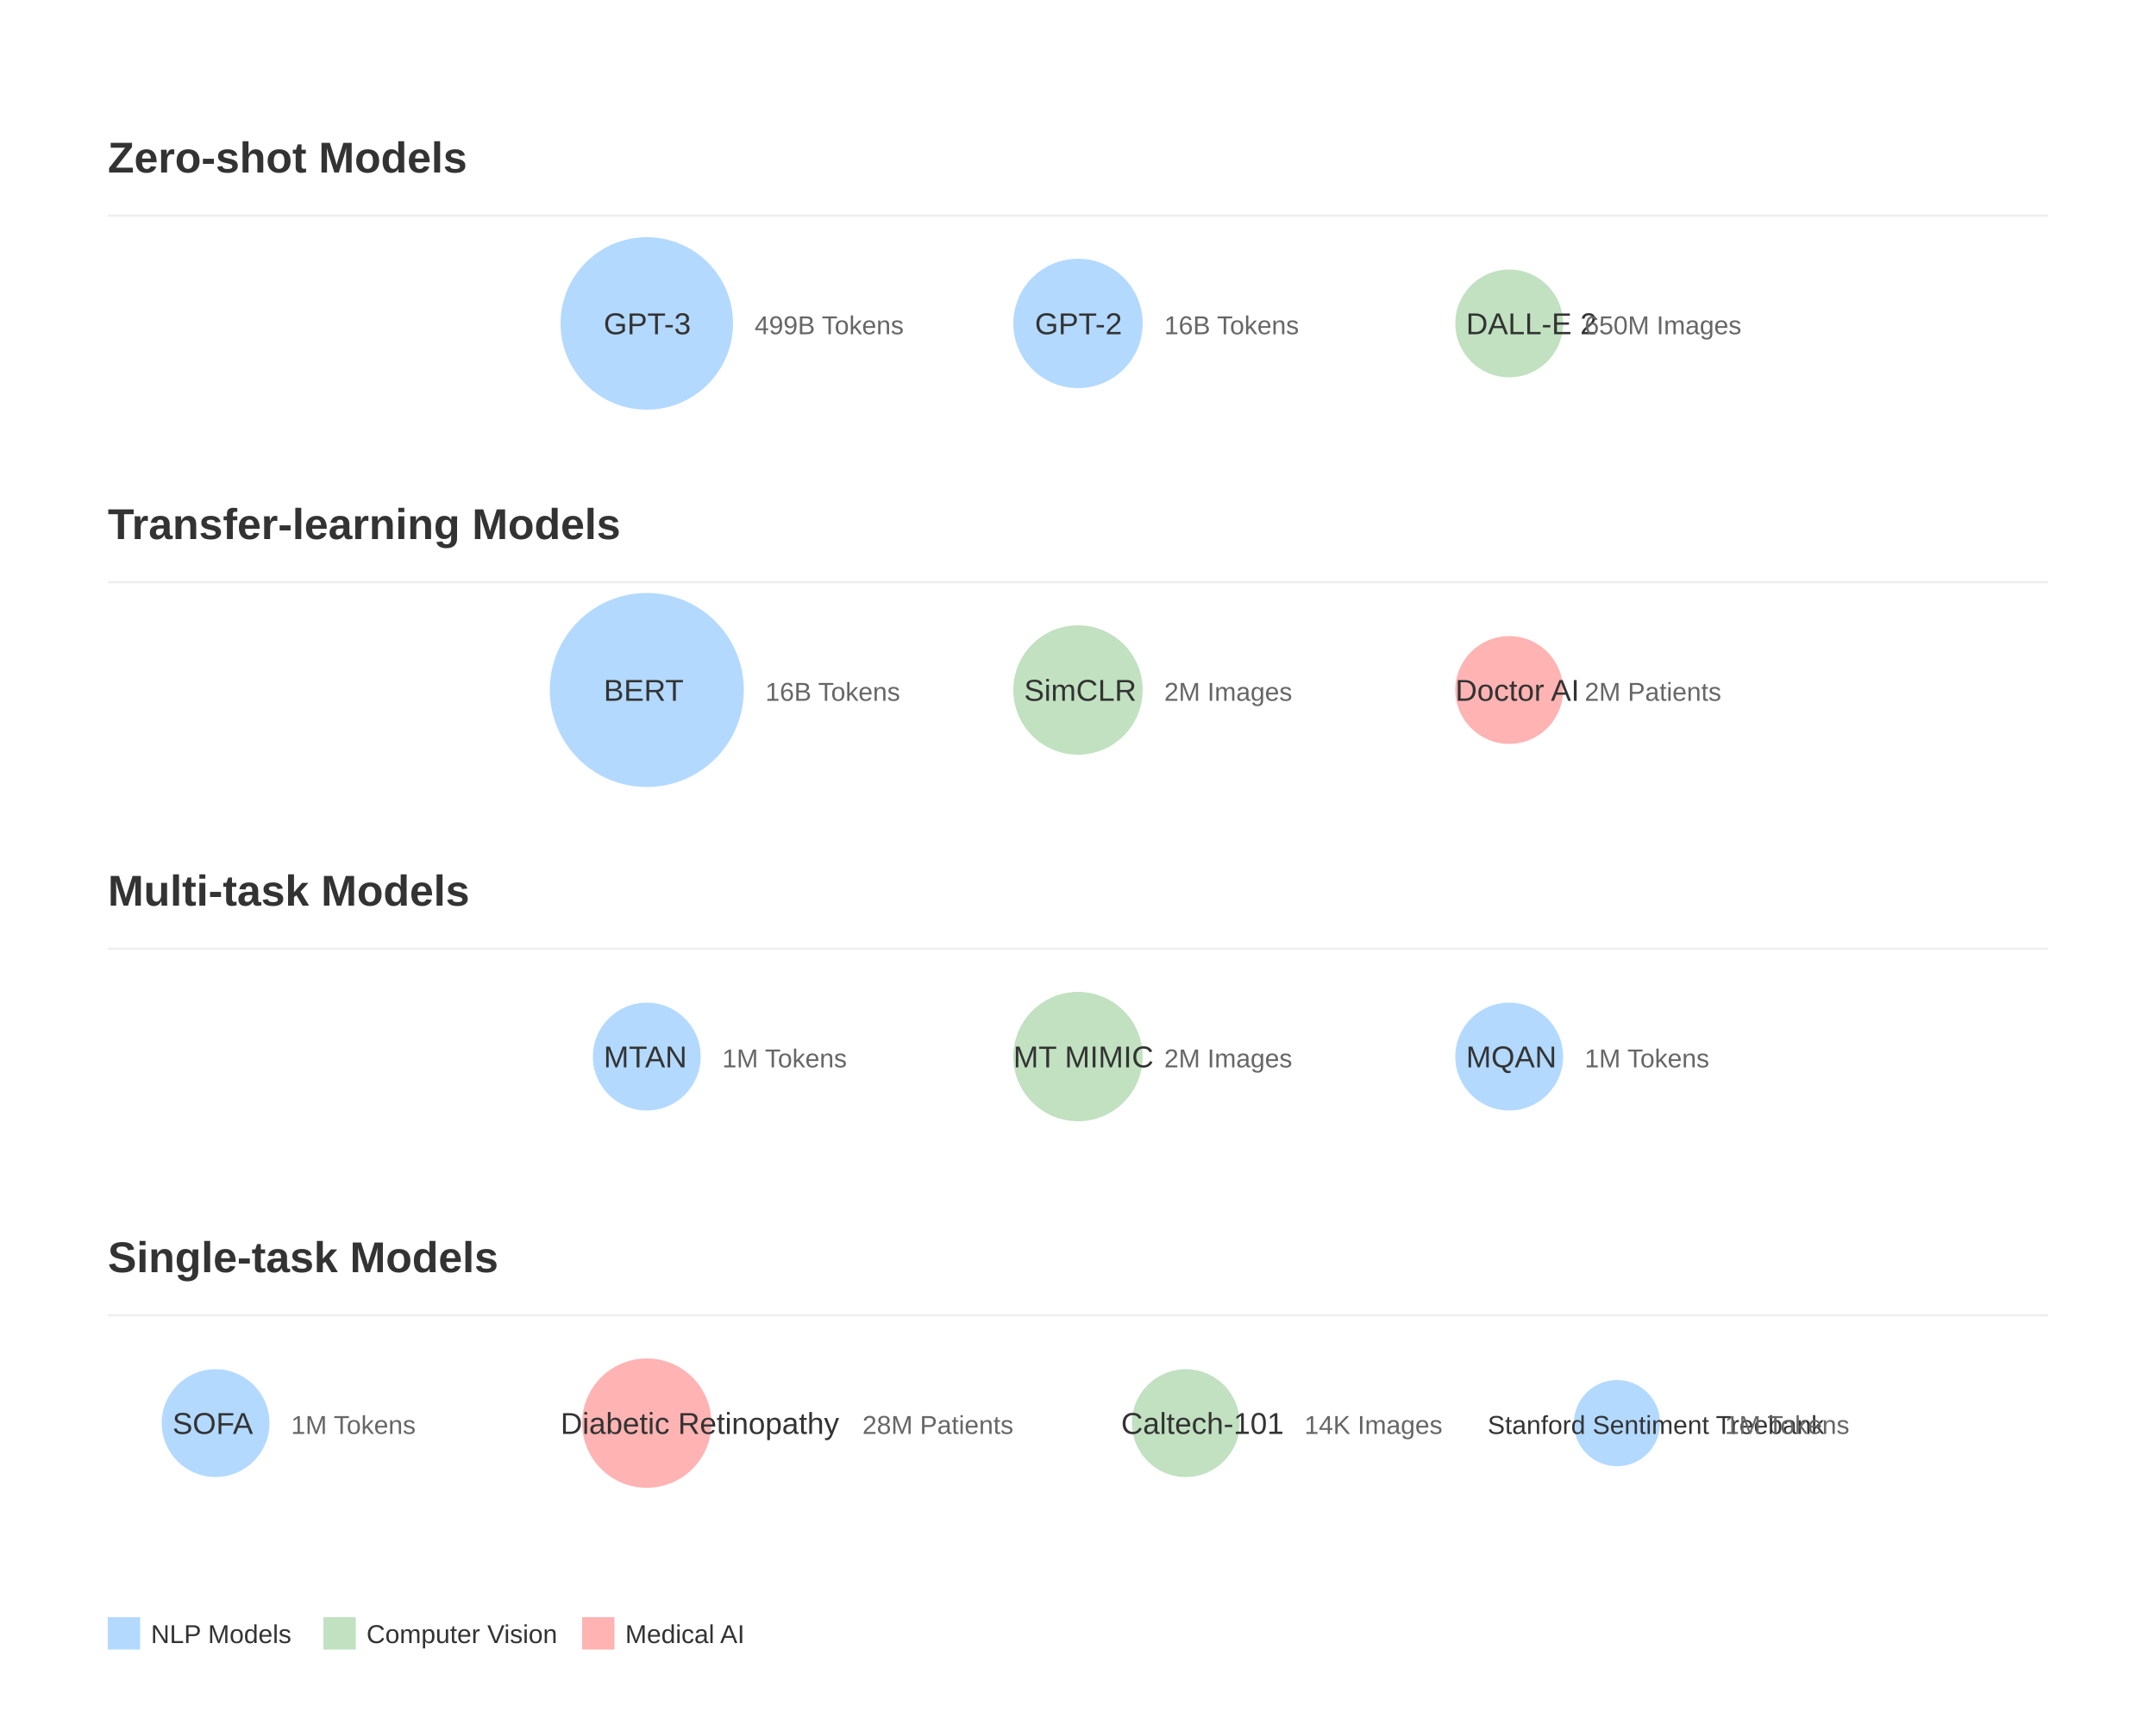
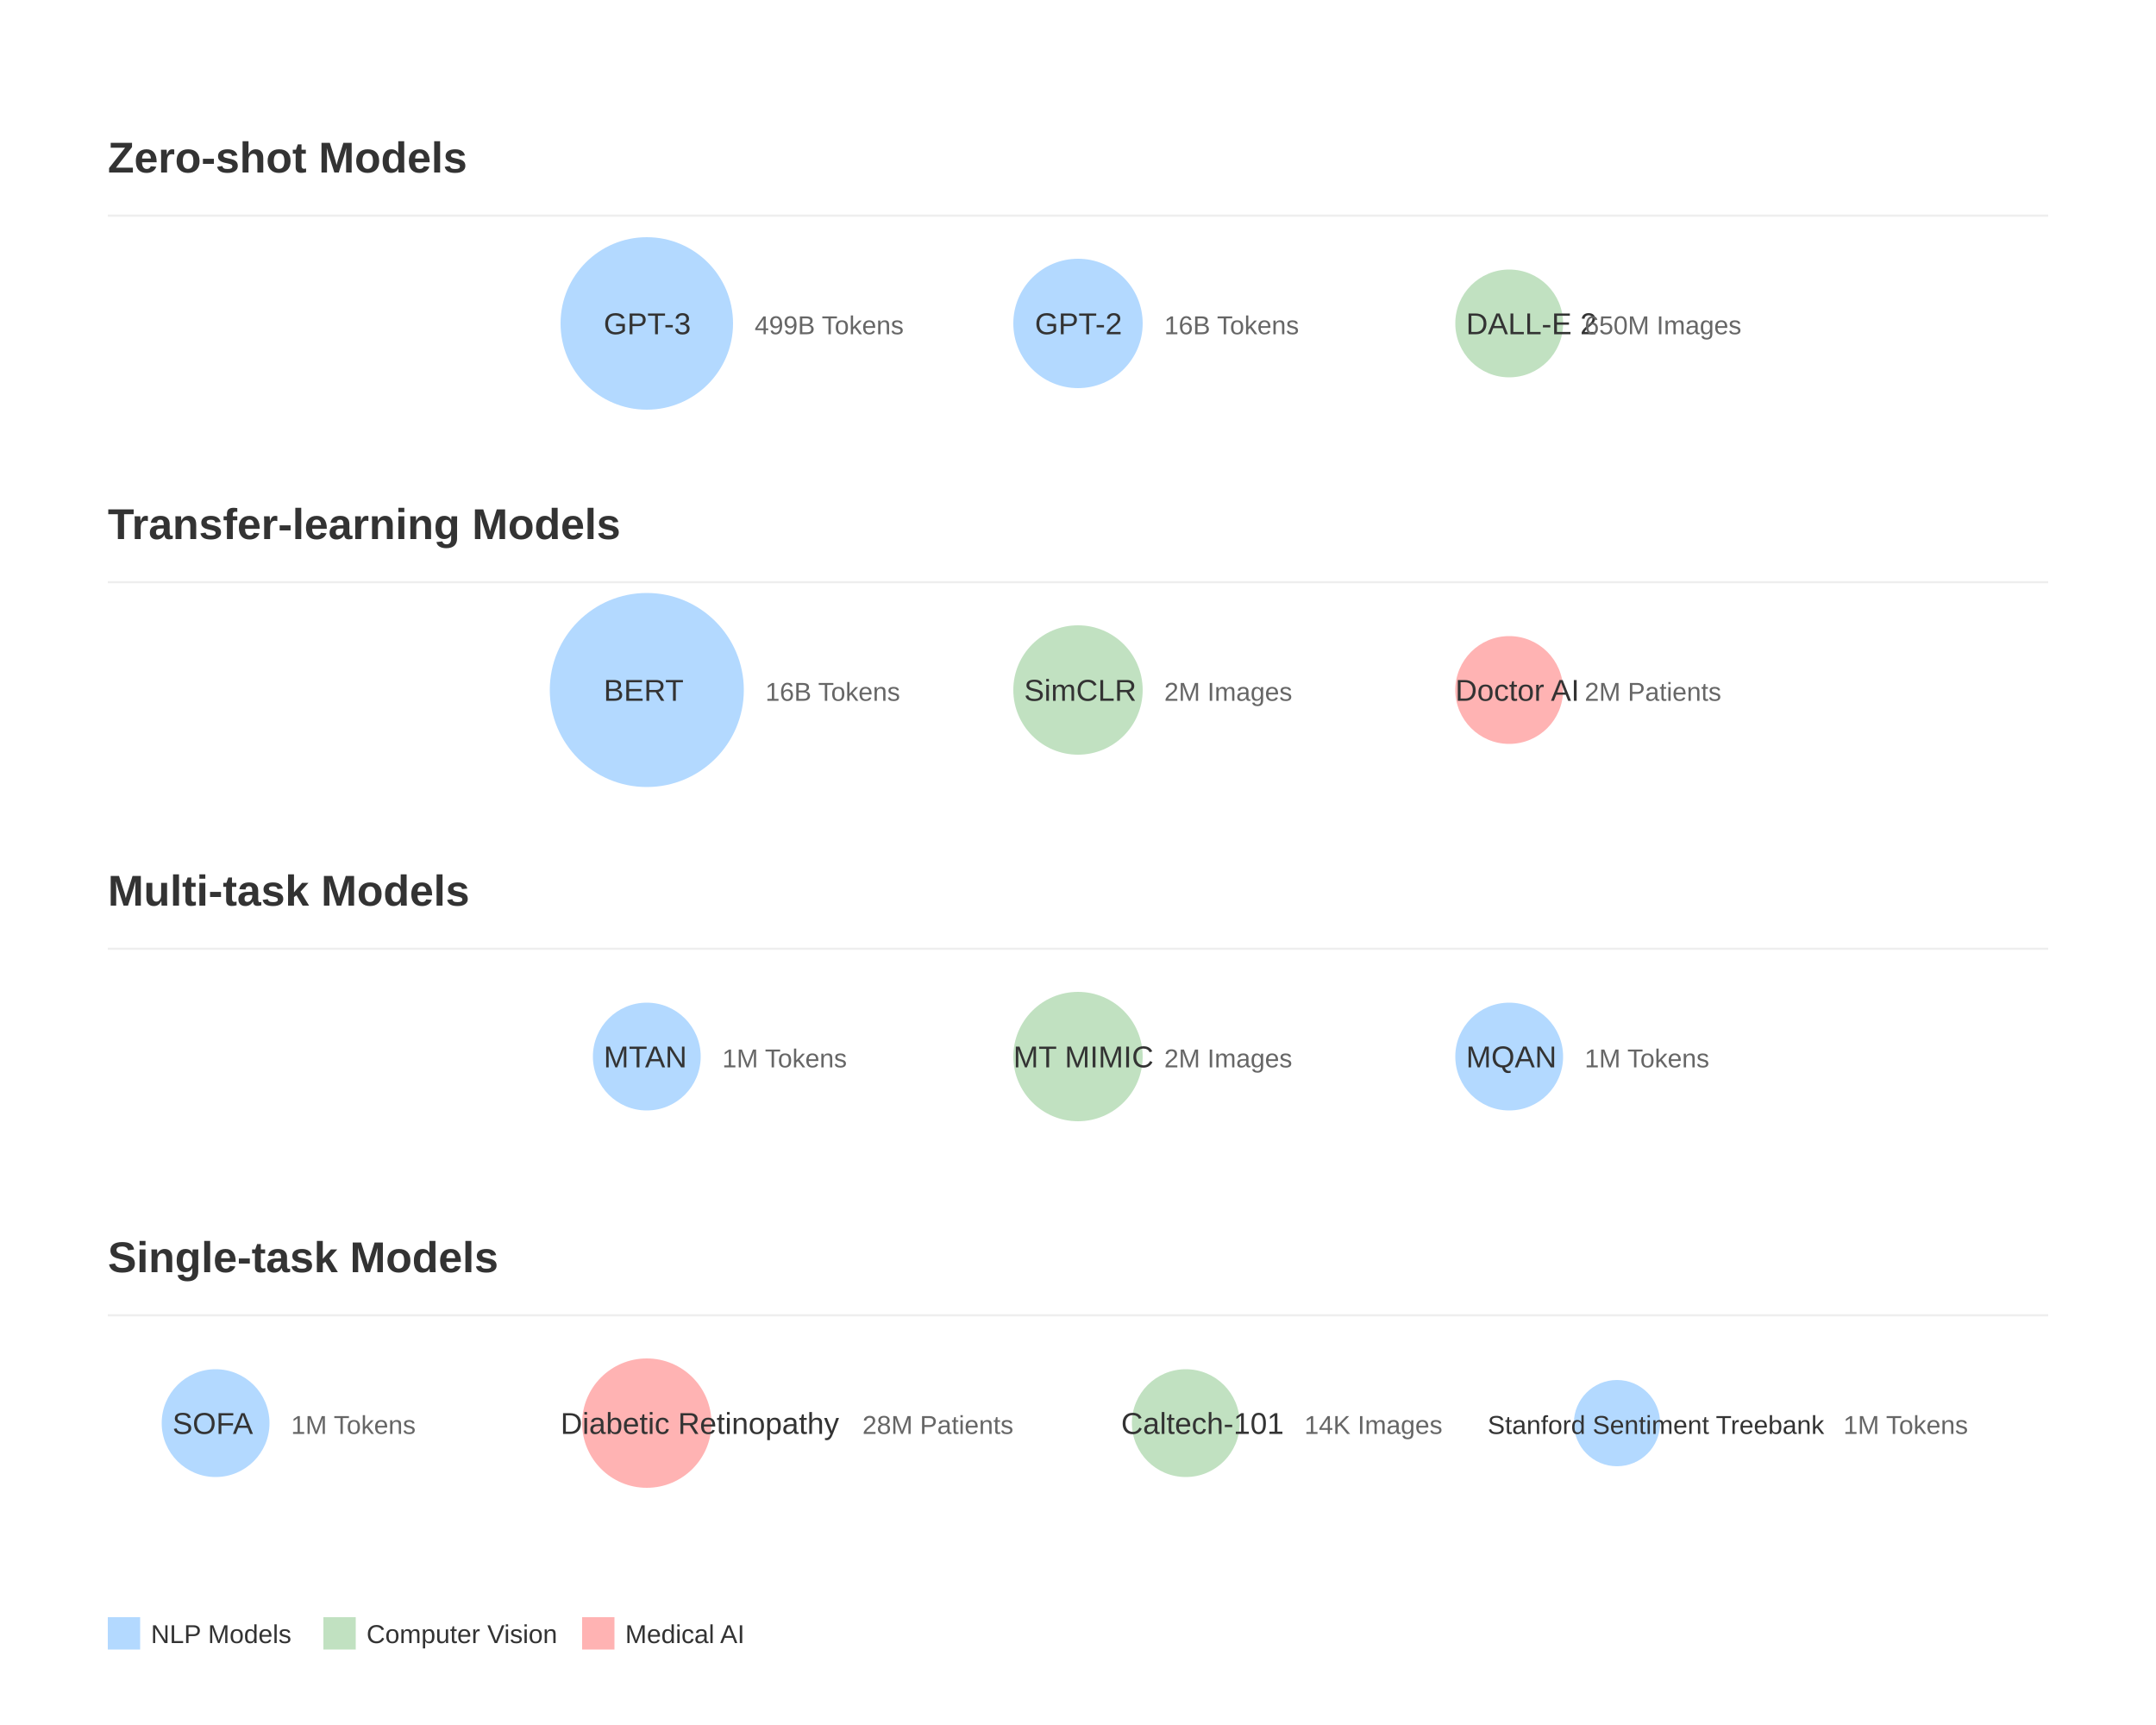
<svg xmlns="http://www.w3.org/2000/svg" viewBox="0 0 1000 800">
  <rect width="1000" height="1000" fill="#ffffff" />
  <text x="50" y="80" font-family="Arial" font-size="20" font-weight="bold" fill="#333">Zero-shot Models</text>
  <text x="50" y="250" font-family="Arial" font-size="20" font-weight="bold" fill="#333">Transfer-learning Models</text>
  <text x="50" y="420" font-family="Arial" font-size="20" font-weight="bold" fill="#333">Multi-task Models</text>
  <text x="50" y="590" font-family="Arial" font-size="20" font-weight="bold" fill="#333">Single-task Models</text>
  <line x1="50" y1="100" x2="950" y2="100" stroke="#eee" stroke-width="1" />
  <circle cx="300" cy="150" r="40" fill="#B3D9FF" />
  <text x="280" y="155" font-family="Arial" font-size="14" fill="#333">GPT-3</text>
  <text x="350" y="155" font-family="Arial" font-size="12" fill="#666">499B Tokens</text>
  <circle cx="500" cy="150" r="30" fill="#B3D9FF" />
  <text x="480" y="155" font-family="Arial" font-size="14" fill="#333">GPT-2</text>
  <text x="540" y="155" font-family="Arial" font-size="12" fill="#666">16B Tokens</text>
  <circle cx="700" cy="150" r="25" fill="#C1E1C1" />
  <text x="680" y="155" font-family="Arial" font-size="14" fill="#333">DALL-E 2</text>
  <text x="735" y="155" font-family="Arial" font-size="12" fill="#666">650M Images</text>
  <line x1="50" y1="270" x2="950" y2="270" stroke="#eee" stroke-width="1" />
  <circle cx="300" cy="320" r="45" fill="#B3D9FF" />
  <text x="280" y="325" font-family="Arial" font-size="14" fill="#333">BERT</text>
  <text x="355" y="325" font-family="Arial" font-size="12" fill="#666">16B Tokens</text>
  <circle cx="500" cy="320" r="30" fill="#C1E1C1" />
  <text x="475" y="325" font-family="Arial" font-size="14" fill="#333">SimCLR</text>
  <text x="540" y="325" font-family="Arial" font-size="12" fill="#666">2M Images</text>
  <circle cx="700" cy="320" r="25" fill="#FFB3B3" />
  <text x="675" y="325" font-family="Arial" font-size="14" fill="#333">Doctor AI</text>
  <text x="735" y="325" font-family="Arial" font-size="12" fill="#666">2M Patients</text>
  <line x1="50" y1="440" x2="950" y2="440" stroke="#eee" stroke-width="1" />
  <circle cx="300" cy="490" r="25" fill="#B3D9FF" />
  <text x="280" y="495" font-family="Arial" font-size="14" fill="#333">MTAN</text>
  <text x="335" y="495" font-family="Arial" font-size="12" fill="#666">1M Tokens</text>
  <circle cx="500" cy="490" r="30" fill="#C1E1C1" />
  <text x="470" y="495" font-family="Arial" font-size="14" fill="#333">MT MIMIC</text>
  <text x="540" y="495" font-family="Arial" font-size="12" fill="#666">2M Images</text>
  <circle cx="700" cy="490" r="25" fill="#B3D9FF" />
  <text x="680" y="495" font-family="Arial" font-size="14" fill="#333">MQAN</text>
  <text x="735" y="495" font-family="Arial" font-size="12" fill="#666">1M Tokens</text>
  <line x1="50" y1="610" x2="950" y2="610" stroke="#eee" stroke-width="1" />
  <circle cx="100" cy="660" r="25" fill="#B3D9FF" />
  <text x="80" y="665" font-family="Arial" font-size="14" fill="#333">SOFA</text>
  <text x="135" y="665" font-family="Arial" font-size="12" fill="#666">1M Tokens</text>
  <circle cx="300" cy="660" r="30" fill="#FFB3B3" />
  <text x="260" y="665" font-family="Arial" font-size="14" fill="#333">Diabetic Retinopathy</text>
  <text x="400" y="665" font-family="Arial" font-size="12" fill="#666">28M Patients</text>
  <circle cx="550" cy="660" r="25" fill="#C1E1C1" />
  <text x="520" y="665" font-family="Arial" font-size="14" fill="#333">Caltech-101</text>
  <text x="605" y="665" font-family="Arial" font-size="12" fill="#666">14K Images</text>
  <circle cx="750" cy="660" r="20" fill="#B3D9FF" />
  <text x="690" y="665" font-family="Arial" font-size="12" fill="#333">Stanford Sentiment Treebank</text>
-   <text x="800" y="665" font-family="Arial" font-size="12" fill="#666">1M Tokens</text>
+   <text x="855" y="665" font-family="Arial" font-size="12" fill="#666">1M Tokens</text>
  <rect x="50" y="750" width="15" height="15" fill="#B3D9FF" />
  <text x="70" y="762" font-family="Arial" font-size="12" fill="#333">NLP Models</text>
  <rect x="150" y="750" width="15" height="15" fill="#C1E1C1" />
  <text x="170" y="762" font-family="Arial" font-size="12" fill="#333">Computer Vision</text>
  <rect x="270" y="750" width="15" height="15" fill="#FFB3B3" />
  <text x="290" y="762" font-family="Arial" font-size="12" fill="#333">Medical AI</text>
</svg>
